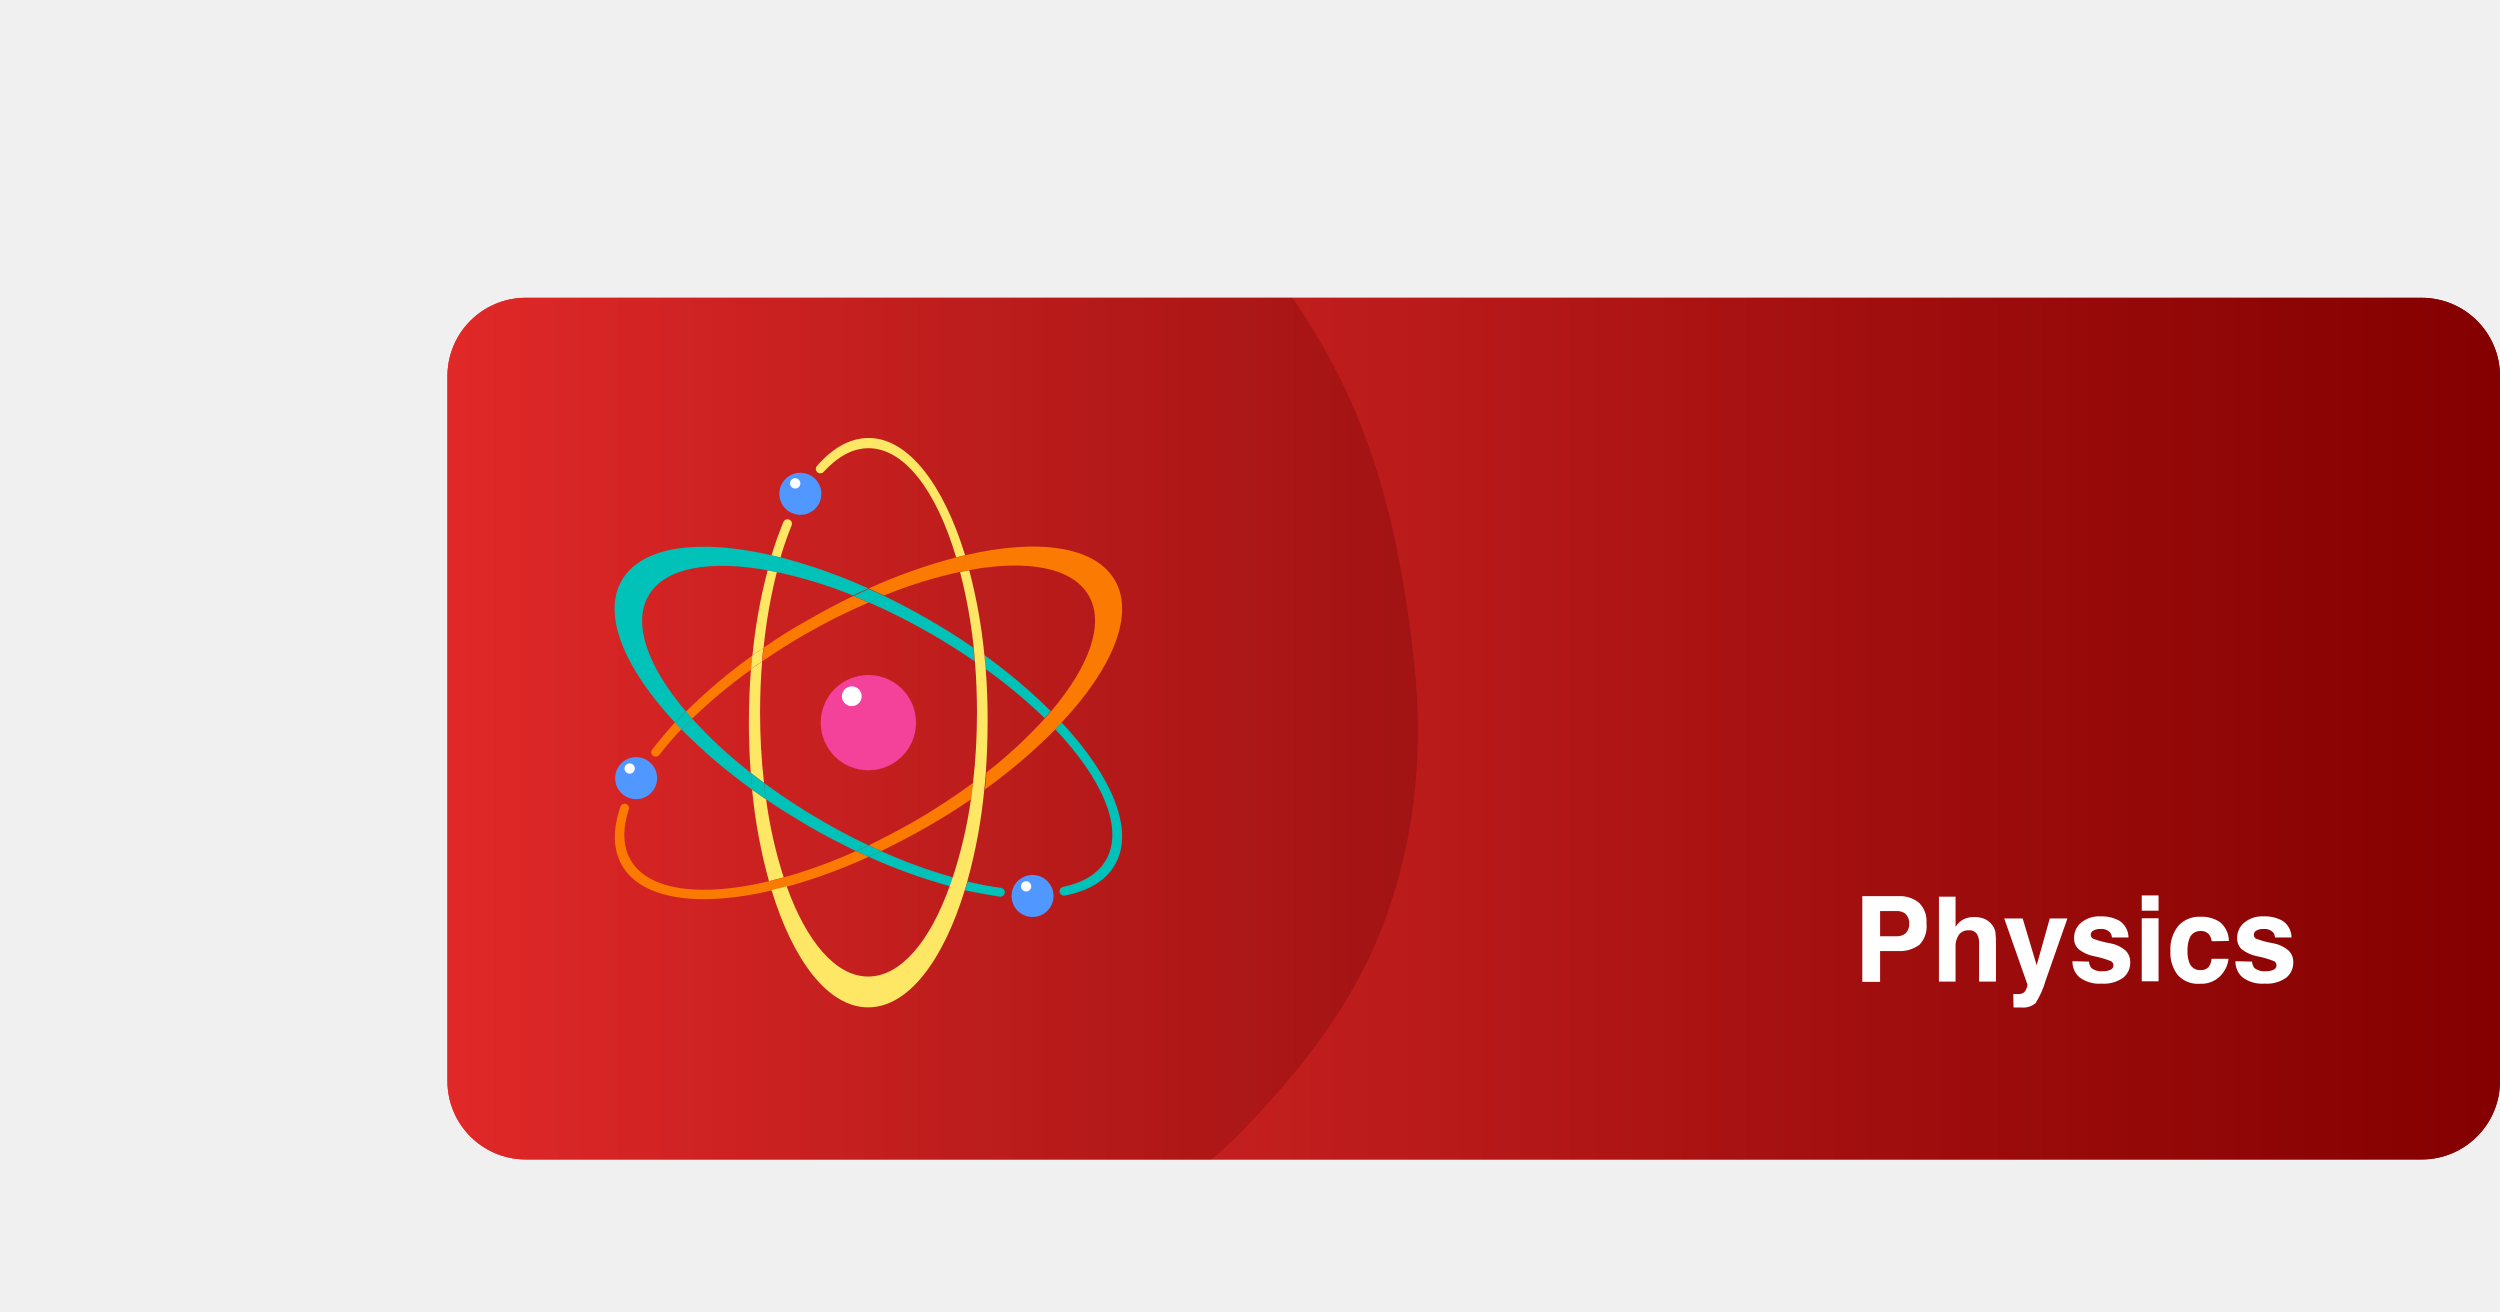
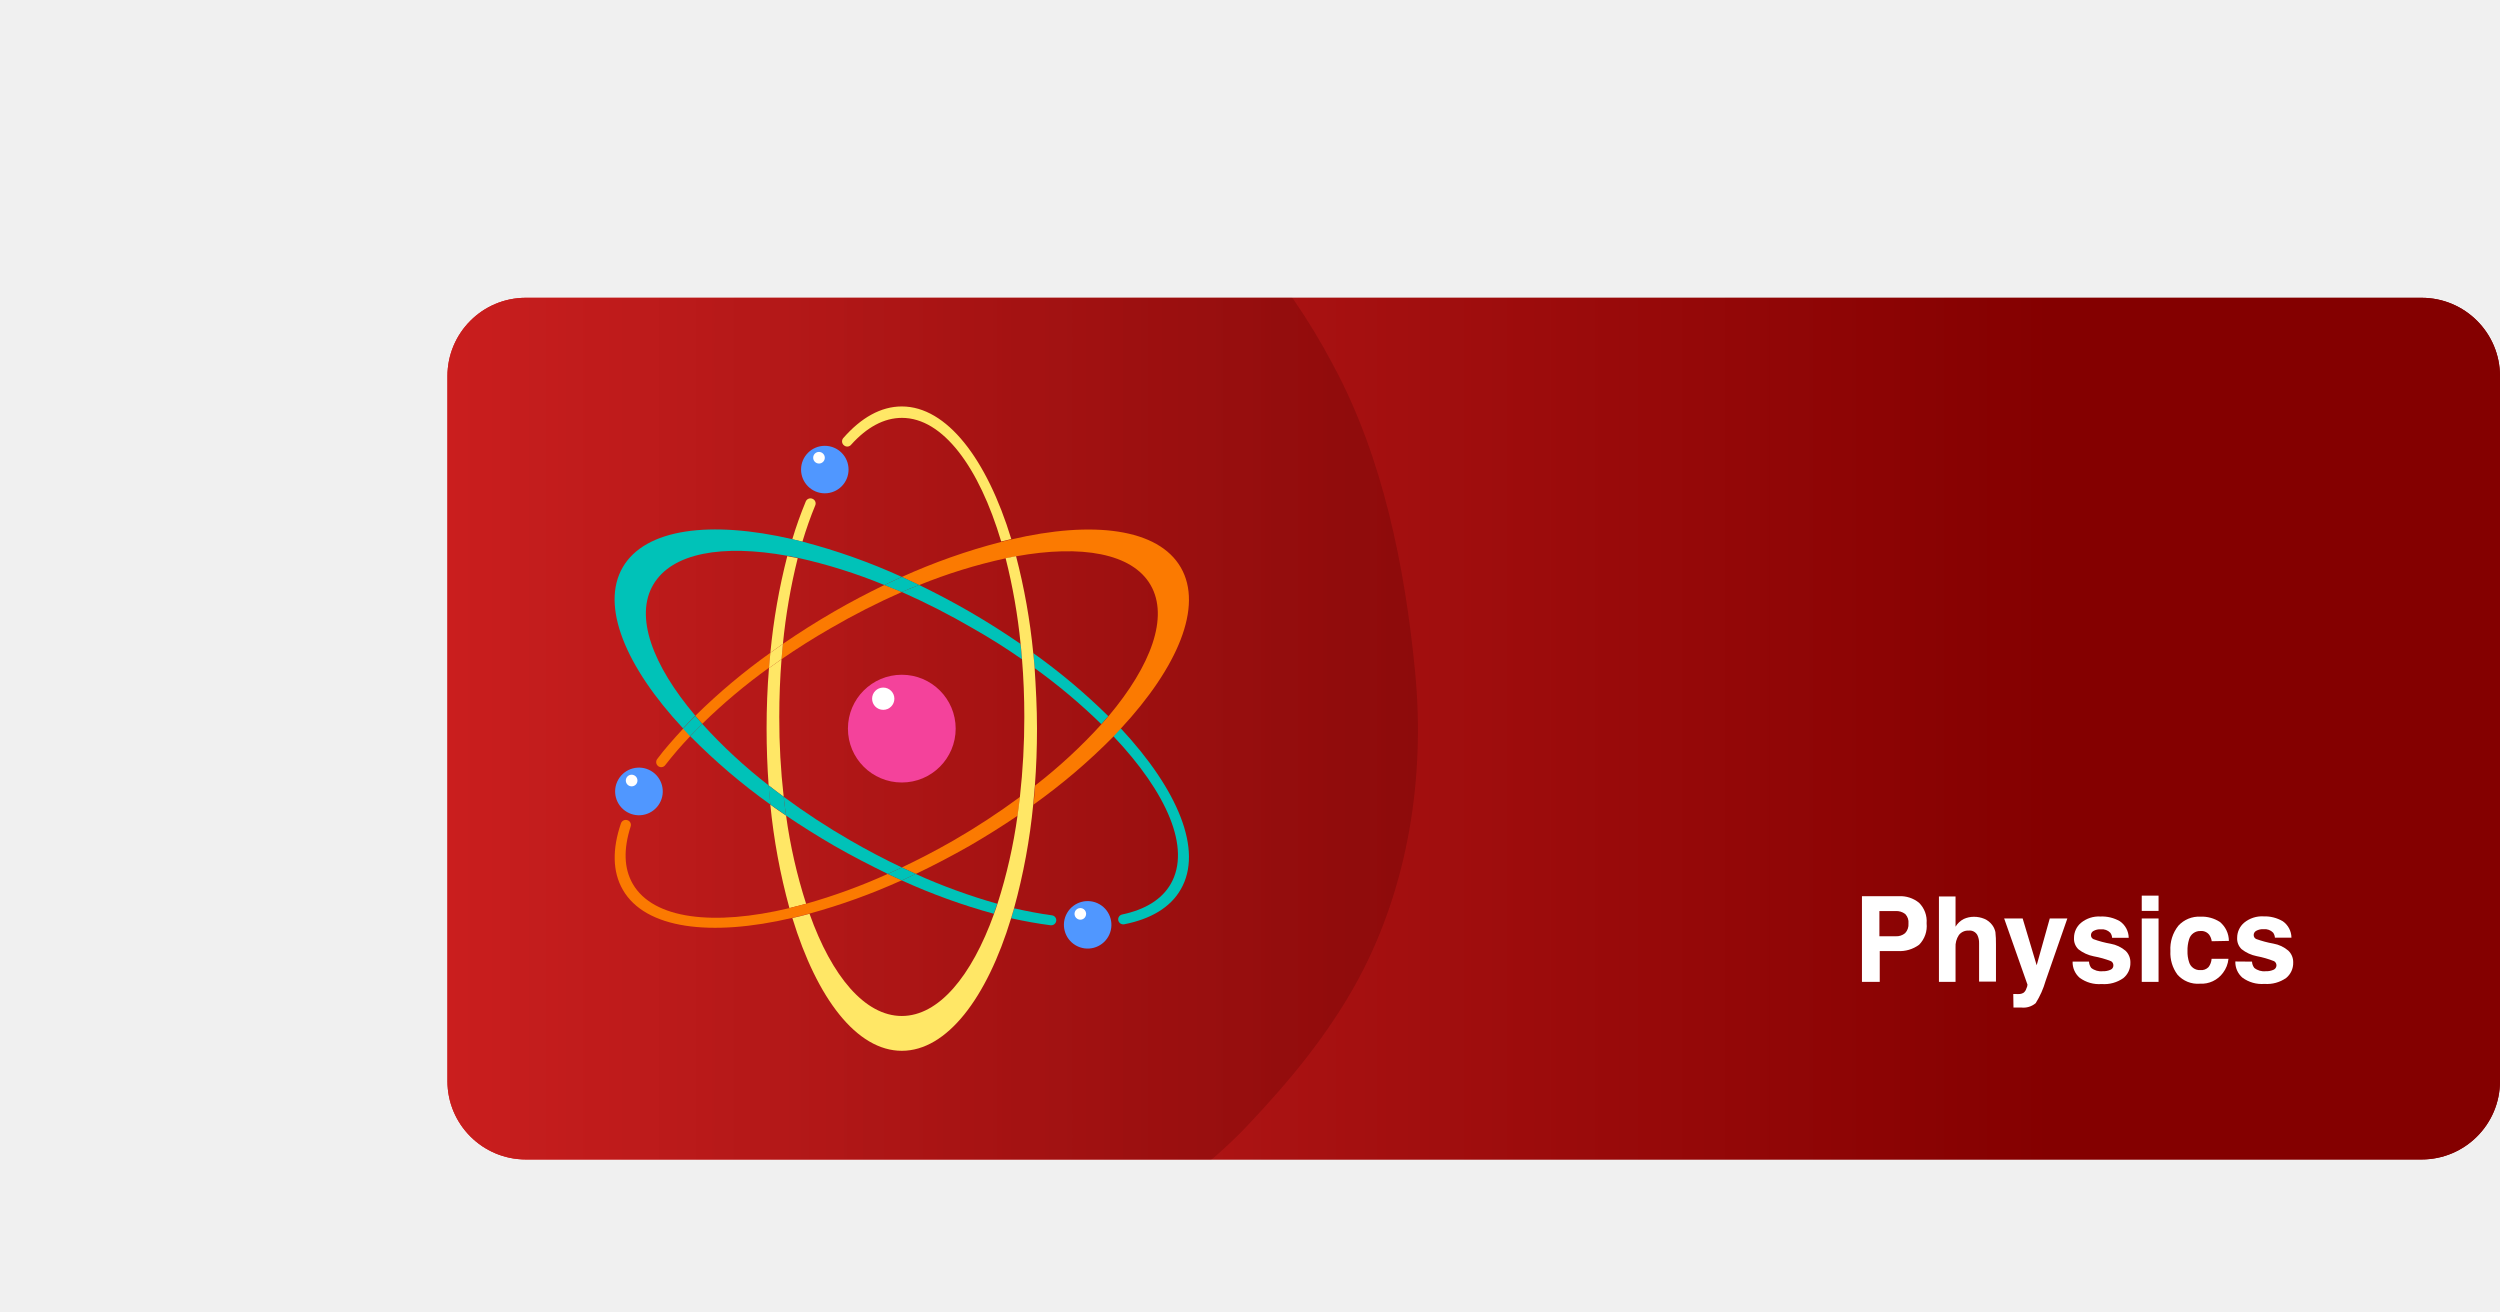
<svg xmlns="http://www.w3.org/2000/svg" xmlns:xlink="http://www.w3.org/1999/xlink" viewBox="0 0 356.87 187.26">
  <defs>
    <style>.cls-1{fill:url(#linear-gradient);}.cls-2{isolation:isolate;}.cls-3{clip-path:url(#clip-path);}.cls-4{opacity:0.27;mix-blend-mode:multiply;}.cls-5{fill:url(#linear-gradient-4);}.cls-6{fill:#fff;}.cls-7{fill:#f4429b;}.cls-8{fill:#5097ff;}.cls-9{fill:none;}.cls-10{fill:#fb7a01;}.cls-11{fill:#ffe766;}.cls-12{fill:#00c2b8;}</style>
-     <linearGradient id="linear-gradient" x1="63.87" y1="104.01" x2="356.87" y2="104.01" gradientUnits="userSpaceOnUse">
+     <linearGradient id="linear-gradient" y1="61.5" x2="293" y2="61.5" gradientUnits="userSpaceOnUse">
      <stop offset="0" stop-color="#ee3434" />
      <stop offset="0.66" stop-color="#a51010" />
      <stop offset="1" stop-color="#840000" />
    </linearGradient>
-     <clipPath id="clip-path">
-       <rect class="cls-1" x="63.87" y="42.51" width="293" height="123" rx="11.19" />
+     <clipPath id="clip-path" transform="translate(63.87 42.51)">
+       <rect class="cls-1" width="293" height="123" rx="11.19" />
    </clipPath>
-     <linearGradient id="linear-gradient-4" x1="0" y1="93.63" x2="202.41" y2="93.63" xlink:href="#linear-gradient" />
+     <linearGradient id="linear-gradient-4" x1="-63.87" y1="51.12" x2="138.54" y2="51.12" xlink:href="#linear-gradient" />
  </defs>
  <g class="cls-2">
-     <g id="Layer_2" data-name="Layer 2">
-       <g id="Layer_1-2" data-name="Layer 1">
+     <g id="Layer_1" data-name="Layer 1">
+       <rect class="cls-1" x="63.87" y="42.51" width="293" height="123" rx="11.19" />
+       <g class="cls-3">
        <rect class="cls-1" x="63.87" y="42.51" width="293" height="123" rx="11.19" />
-         <g class="cls-3">
-           <rect class="cls-1" x="63.87" y="42.51" width="293" height="123" rx="11.19" />
-           <g class="cls-4">
-             <path class="cls-5" d="M68.53,2.8C50.1,7,28.18,20.26,17.1,35.57,7.37,49,1.13,63.44.28,80c-1.37,26.56,1.82,55.58,20.06,74.93a103.78,103.78,0,0,0,47.45,28.36c13.12,3.44,53.24,6.87,72.13,0,14.06-5.11,27.76-11.67,38.06-22.52,6.06-6.38,11.74-13.23,15.92-21C201,126.53,203.45,111,202,96S197.42,65.29,190.26,52a93.43,93.43,0,0,0-28-32.14C149.26,10.51,110.93-6.77,68.53,2.8Z" />
-           </g>
+         <g class="cls-4">
+           <path class="cls-5" d="M4.66-39.71C-13.77-35.55-35.69-22.25-46.78-6.94c-9.72,13.43-16,27.87-16.81,44.43C-65,64.05-61.77,93.07-43.54,112.42A103.87,103.87,0,0,0,3.92,140.78c13.12,3.44,53.24,6.87,72.13,0,14.06-5.11,27.76-11.67,38.06-22.52,6.06-6.38,11.74-13.23,15.92-21,7.13-13.26,9.55-28.8,8.11-43.8s-4.59-30.7-11.75-43.95a93.35,93.35,0,0,0-28-32.14C85.39-32,47.06-49.28,4.66-39.71Z" transform="translate(63.87 42.51)" />
        </g>
-         <path class="cls-6" d="M274,134.86a4.66,4.66,0,0,1-3.07.9h-2.55v4.4h-2.54V127.92h5.26a4.23,4.23,0,0,1,2.89,1A3.7,3.7,0,0,1,275,131.8,3.76,3.76,0,0,1,274,134.86Zm-1.95-4.4a2.08,2.08,0,0,0-1.36-.41h-2.31v3.6h2.31a1.94,1.94,0,0,0,1.36-.44,1.8,1.8,0,0,0,.48-1.39A1.69,1.69,0,0,0,272,130.46Z" />
-         <path class="cls-6" d="M283.27,131.16a2.78,2.78,0,0,1,1.12.89,2.43,2.43,0,0,1,.45,1,12.26,12.26,0,0,1,.08,1.75v5.32h-2.41v-5.51a2.38,2.38,0,0,0-.25-1.18,1.24,1.24,0,0,0-1.22-.63,1.66,1.66,0,0,0-1.41.63,2.87,2.87,0,0,0-.48,1.79v4.9h-2.37V128h2.37v4.31a2.92,2.92,0,0,1,1.18-1.1,3.46,3.46,0,0,1,1.42-.31A3.92,3.92,0,0,1,283.27,131.16Z" />
-         <path class="cls-6" d="M287.39,141.89l.3,0a4.75,4.75,0,0,0,.66,0,1.33,1.33,0,0,0,.53-.19,1.3,1.3,0,0,0,.39-.59,1.34,1.34,0,0,0,.15-.55l-3.32-9.45h2.63l2,6.68,1.87-6.68h2.52L292,140a12.38,12.38,0,0,1-1.42,3.19,2.71,2.71,0,0,1-2.09.62H288l-.57,0Z" />
-         <path class="cls-6" d="M298.2,137.27a1.57,1.57,0,0,0,.33.9,2.2,2.2,0,0,0,1.63.47,2.44,2.44,0,0,0,1.11-.21.68.68,0,0,0,.08-1.22,13.19,13.19,0,0,0-2.47-.72,5.08,5.08,0,0,1-2.17-1,2.09,2.09,0,0,1-.64-1.63,2.8,2.8,0,0,1,1-2.15,4,4,0,0,1,2.77-.9,5.1,5.1,0,0,1,2.77.67,2.92,2.92,0,0,1,1.23,2.34h-2.37a1.31,1.31,0,0,0-.26-.72,1.62,1.62,0,0,0-1.33-.49,1.92,1.92,0,0,0-1.1.25.68.68,0,0,0-.33.56.62.62,0,0,0,.35.59,14.1,14.1,0,0,0,2.47.65,4.61,4.61,0,0,1,2.12,1,2.29,2.29,0,0,1,.7,1.7,2.76,2.76,0,0,1-1,2.2,4.73,4.73,0,0,1-3.09.85,4.68,4.68,0,0,1-3.16-.9,2.93,2.93,0,0,1-1-2.3Z" />
-         <path class="cls-6" d="M308.13,130h-2.4v-2.18h2.4Zm-2.4,1.08h2.4v9h-2.4Z" />
-         <path class="cls-6" d="M315.72,134.36a2.18,2.18,0,0,0-.34-.91,1.43,1.43,0,0,0-1.24-.55,1.62,1.62,0,0,0-1.64,1.18,4.83,4.83,0,0,0-.24,1.68,4.36,4.36,0,0,0,.24,1.59,1.57,1.57,0,0,0,1.59,1.13,1.46,1.46,0,0,0,1.19-.44,2.27,2.27,0,0,0,.42-1.17h2.42a4,4,0,0,1-.79,2,3.78,3.78,0,0,1-3.29,1.56,3.85,3.85,0,0,1-3.22-1.3,5.2,5.2,0,0,1-1-3.36,5.29,5.29,0,0,1,1.14-3.62,4,4,0,0,1,3.14-1.29,4.76,4.76,0,0,1,2.79.76,3.55,3.55,0,0,1,1.28,2.7Z" />
-         <path class="cls-6" d="M321.48,137.27a1.58,1.58,0,0,0,.32.9,2.25,2.25,0,0,0,1.64.47,2.5,2.5,0,0,0,1.11-.21.67.67,0,0,0,.41-.62.65.65,0,0,0-.33-.6,13.42,13.42,0,0,0-2.48-.72,5.14,5.14,0,0,1-2.17-1,2.08,2.08,0,0,1-.63-1.63,2.8,2.8,0,0,1,1-2.15,4,4,0,0,1,2.77-.9,5.14,5.14,0,0,1,2.77.67,2.88,2.88,0,0,1,1.22,2.34h-2.36a1.39,1.39,0,0,0-.26-.72,1.64,1.64,0,0,0-1.33-.49,1.93,1.93,0,0,0-1.11.25.67.67,0,0,0-.32.56.61.61,0,0,0,.35.59,13.81,13.81,0,0,0,2.47.65,4.57,4.57,0,0,1,2.11,1,2.26,2.26,0,0,1,.7,1.7,2.75,2.75,0,0,1-1,2.2,4.76,4.76,0,0,1-3.1.85,4.65,4.65,0,0,1-3.15-.9,2.93,2.93,0,0,1-1-2.3Z" />
-         <circle class="cls-7" cx="123.96" cy="103.16" r="6.8" />
-         <path class="cls-8" d="M89.31,113.68a3,3,0,1,1,4.09-1.09A3,3,0,0,1,89.31,113.68Z" />
-         <path class="cls-6" d="M89.52,110.34a.73.73,0,0,0,1-.27.73.73,0,1,0-1.27-.73A.72.72,0,0,0,89.52,110.34Z" />
-         <circle class="cls-8" cx="114.25" cy="70.49" r="3" />
-         <path class="cls-6" d="M114.25,69a.74.74,0,1,1-.74-.74A.74.74,0,0,1,114.25,69Z" />
-         <path class="cls-6" d="M123,99.39a1.41,1.41,0,1,1-1.4-1.41A1.4,1.4,0,0,1,123,99.39Z" />
-         <path class="cls-8" d="M145.9,130.5a3,3,0,1,1,4.09-1.1A3,3,0,0,1,145.9,130.5Z" />
-         <path class="cls-9" d="M112.32,126.51c2.83,7.9,7,12.89,11.64,12.89s8.8-5,11.63-12.89A77,77,0,0,1,124,122.3,77.14,77.14,0,0,1,112.32,126.51Z" />
-         <path class="cls-9" d="M125.72,121.49A74,74,0,0,0,136,125.25a66,66,0,0,0,2.52-11.13c-1.92,1.31-4,2.59-6.07,3.81S128,120.42,125.72,121.49Z" />
-         <path class="cls-9" d="M107.2,95.52a74.47,74.47,0,0,0-8.41,7,65.67,65.67,0,0,0,8.38,7.75q-.27-3.5-.27-7.16C106.9,100.55,107,98,107.2,95.52Z" />
-         <path class="cls-9" d="M115.43,117.93c-2.12-1.22-4.14-2.5-6.07-3.81a65,65,0,0,0,2.53,11.13,73.86,73.86,0,0,0,10.3-3.76C120,120.42,117.69,119.23,115.43,117.93Z" />
-         <path class="cls-9" d="M139.12,94.4c-2-1.34-4-2.65-6.17-3.89A87.31,87.31,0,0,0,124,86a86.44,86.44,0,0,0-9,4.55c-2.16,1.24-4.22,2.55-6.17,3.89-.19,2.36-.29,4.8-.29,7.29a88,88,0,0,0,.56,10.07,89.81,89.81,0,0,0,8.44,5.52c2.16,1.24,4.32,2.38,6.46,3.39,2.13-1,4.29-2.15,6.45-3.39a89.81,89.81,0,0,0,8.44-5.52,88,88,0,0,0,.56-10.07C139.41,99.2,139.31,96.76,139.12,94.4Z" />
-         <path class="cls-9" d="M155.34,85c-2.32-4-8.72-5.13-17-3.63a77,77,0,0,1,2.17,12.18,77.44,77.44,0,0,1,9.47,8C155.42,95.16,157.66,89.06,155.34,85Z" />
-         <path class="cls-9" d="M141,103.16q0,3.66-.26,7.16a66.23,66.23,0,0,0,8.37-7.75,73.59,73.59,0,0,0-8.41-7Q141,99.24,141,103.16Z" />
-         <path class="cls-9" d="M115.43,88.39c2.11-1.22,4.23-2.34,6.33-3.35a65.9,65.9,0,0,0-10.9-3.38A73.92,73.92,0,0,0,109,92.47C111,91.06,113.17,89.69,115.43,88.39Z" />
-         <path class="cls-9" d="M109.55,81.41c-8.26-1.5-14.66-.39-17,3.63s-.08,10.12,5.34,16.52a78.21,78.21,0,0,1,9.47-8A77,77,0,0,1,109.55,81.41Z" />
-         <path class="cls-9" d="M139,92.47a73.89,73.89,0,0,0-1.9-10.81A65.9,65.9,0,0,0,126.15,85c2.1,1,4.22,2.13,6.33,3.35C134.74,89.69,136.9,91.06,139,92.47Z" />
-         <path class="cls-10" d="M107.38,93.59a78.21,78.21,0,0,0-9.47,8l.88,1a74.47,74.47,0,0,1,8.41-7C107.26,94.87,107.31,94.23,107.38,93.59Z" />
-         <path class="cls-10" d="M124,120.67l1.76.82c2.24-1.07,4.5-2.26,6.76-3.56s4.15-2.5,6.07-3.81c.11-.78.21-1.56.3-2.36a89.81,89.81,0,0,1-8.44,5.52C128.25,118.52,126.09,119.66,124,120.67Z" />
-         <path class="cls-10" d="M109,92.47c-.07.64-.13,1.28-.18,1.93,1.95-1.34,4-2.65,6.17-3.89A86.44,86.44,0,0,1,124,86c-.74-.32-1.47-.63-2.2-.92-2.1,1-4.22,2.13-6.33,3.35C113.17,89.69,111,91.06,109,92.47Z" />
-         <path class="cls-10" d="M93.09,107a.64.64,0,0,0,.15.91h0a.63.63,0,0,0,.86-.14,48.24,48.24,0,0,1,3.16-3.68c-.31-.32-.61-.63-.9-1C95.16,104.45,94.07,105.74,93.09,107Z" />
-         <path class="cls-11" d="M109,92.47a73.92,73.92,0,0,1,1.89-10.81c-.44-.09-.88-.18-1.31-.25a77,77,0,0,0-2.17,12.18C107.9,93.21,108.43,92.84,109,92.47Z" />
-         <path class="cls-11" d="M108.79,94.4c-.54.37-1.07.75-1.59,1.12-.19,2.48-.3,5-.3,7.64q0,3.66.27,7.16.92.72,1.89,1.44a88,88,0,0,1-.56-10.07C108.5,99.2,108.6,96.76,108.79,94.4Z" />
-         <path class="cls-11" d="M109.36,114.12c-.67-.46-1.33-.92-2-1.39a76.73,76.73,0,0,0,2.41,13.06q1-.24,2.1-.54A65,65,0,0,1,109.36,114.12Z" />
-         <path class="cls-11" d="M124,62.52c-2.65,0-5.15,1.43-7.38,4a.62.62,0,0,0,.11.93l0,0a.62.62,0,0,0,.84-.09c2-2.17,4.12-3.38,6.41-3.38,5.14,0,9.71,6.14,12.51,15.58l1.28-.3C134.65,69.12,129.63,62.52,124,62.52Z" />
-         <path class="cls-11" d="M113,75a.63.63,0,0,0-.31-.81h0a.64.64,0,0,0-.86.32c-.61,1.48-1.18,3.08-1.7,4.77l1.28.3A47.94,47.94,0,0,1,113,75Z" />
-         <path class="cls-10" d="M122.19,121.49a73.86,73.86,0,0,1-10.3,3.76q-1.06.3-2.1.54c-9.58,2.29-17.18,1.41-19.76-3-1.14-2-1.18-4.47-.27-7.24a.62.62,0,0,0-.34-.77l0,0a.63.63,0,0,0-.86.38c-1.1,3.21-1.09,6.09.23,8.38,2.84,4.91,11.06,6,21.4,3.57q1.07-.24,2.16-.54A77.14,77.14,0,0,0,124,122.3Q123.08,121.91,122.19,121.49Z" />
-         <path class="cls-11" d="M107.38,93.59c-.07.64-.12,1.28-.18,1.93.52-.37,1-.75,1.59-1.12,0-.65.11-1.29.18-1.93C108.43,92.84,107.9,93.21,107.38,93.59Z" />
-         <path class="cls-12" d="M139.12,94.4c-.05-.65-.11-1.29-.17-1.93-2-1.41-4.21-2.78-6.47-4.08-2.11-1.22-4.23-2.34-6.33-3.35-.73.29-1.46.6-2.19.92a87.31,87.31,0,0,1,9,4.55C135.11,91.75,137.17,93.06,139.12,94.4Z" />
-         <path class="cls-12" d="M142.73,128a.64.64,0,0,0,.71-.58h0a.64.64,0,0,0-.55-.68,46,46,0,0,1-4.77-.9c-.12.43-.24.85-.37,1.26C139.47,127.45,141.14,127.75,142.73,128Z" />
-         <path class="cls-12" d="M150.64,104.11c6.77,7.16,9.81,14.18,7.24,18.64-1.14,2-3.27,3.25-6.13,3.85a.63.63,0,0,0-.5.68v0a.64.64,0,0,0,.76.56c3.33-.65,5.82-2.1,7.14-4.39,2.84-4.91-.36-12.56-7.6-20.32Z" />
-         <path class="cls-12" d="M98.79,102.57c-.52.51-1,1-1.52,1.54a77.26,77.26,0,0,0,10.11,8.62c-.08-.79-.15-1.6-.21-2.41A65.67,65.67,0,0,1,98.79,102.57Z" />
-         <path class="cls-12" d="M124,122.3a77,77,0,0,0,11.63,4.21c.15-.41.29-.83.44-1.26a74,74,0,0,1-10.31-3.76Z" />
-         <path class="cls-12" d="M122.19,121.49l1.77-.82c-2.14-1-4.3-2.15-6.46-3.39a89.81,89.81,0,0,1-8.44-5.52c.09.8.19,1.58.3,2.36,1.93,1.31,4,2.59,6.07,3.81S120,120.42,122.19,121.49Z" />
-         <path class="cls-12" d="M140.71,95.52a73.59,73.59,0,0,1,8.41,7l.88-1a77.44,77.44,0,0,0-9.47-8C140.6,94.23,140.66,94.87,140.71,95.52Z" />
-         <path class="cls-10" d="M159.15,82.84c-2.84-4.91-11.06-6-21.4-3.57l-1.28.3A77.53,77.53,0,0,0,124,84c.73.33,1.46.66,2.19,1a65.9,65.9,0,0,1,10.9-3.38c.44-.09.88-.18,1.31-.25,8.26-1.5,14.66-.39,17,3.63s.08,10.12-5.34,16.52l-.88,1a66.23,66.23,0,0,1-8.37,7.75c-.06.81-.13,1.62-.22,2.41a76.61,76.61,0,0,0,10.11-8.62l.91-1C158.79,95.4,162,87.75,159.15,82.84Z" />
-         <path class="cls-12" d="M124,86c.73-.32,1.46-.63,2.19-.92-.73-.36-1.46-.69-2.19-1-.73.33-1.46.66-2.2,1C122.49,85.33,123.22,85.64,124,86Z" />
-         <path class="cls-12" d="M124,122.3l1.76-.81-1.76-.82-1.77.82Q123.08,121.91,124,122.3Z" />
-         <path class="cls-12" d="M98.79,102.57l-.88-1c-.53.53-1,1.07-1.54,1.6.29.32.59.63.9,1C97.76,103.6,98.27,103.08,98.79,102.57Z" />
-         <path class="cls-12" d="M111.44,79.57l-1.28-.3c-10.34-2.39-18.56-1.34-21.4,3.57s.37,12.56,7.61,20.32c.49-.53,1-1.07,1.54-1.6-5.42-6.4-7.66-12.5-5.34-16.52s8.72-5.13,17-3.63c.43.07.87.16,1.31.25A65.9,65.9,0,0,1,121.76,85c.74-.36,1.47-.69,2.2-1A78,78,0,0,0,111.44,79.57Z" />
-         <path class="cls-11" d="M140.71,95.52c-.05-.65-.11-1.29-.18-1.93a77,77,0,0,0-2.17-12.18c-.43.07-.87.16-1.31.25A73.89,73.89,0,0,1,139,92.47c.06.64.12,1.28.17,1.93.19,2.36.29,4.8.29,7.29a88,88,0,0,1-.56,10.07c-.09.8-.19,1.58-.3,2.36A66,66,0,0,1,136,125.25c-.15.43-.29.85-.44,1.26-2.83,7.9-7,12.89-11.63,12.89s-8.81-5-11.64-12.89q-1.09.3-2.16.54c3.1,10.15,8.12,16.75,13.8,16.75s10.69-6.6,13.79-16.75c.13-.41.25-.83.37-1.26a75.76,75.76,0,0,0,2.41-13.06c.09-.79.16-1.6.22-2.41q.25-3.5.26-7.16Q141,99.25,140.71,95.52Z" />
-         <path class="cls-12" d="M109.06,111.76q-1-.72-1.89-1.44c.06.81.13,1.62.21,2.41.65.47,1.31.93,2,1.39C109.25,113.34,109.15,112.56,109.06,111.76Z" />
-         <path class="cls-6" d="M146.11,127.16a.73.73,0,1,0,.73-1.27.73.73,0,0,0-.73,1.27Z" />
      </g>
+       <path class="cls-6" d="M210.08,92.35a4.66,4.66,0,0,1-3.07.9h-2.55v4.4h-2.54V85.42h5.26a4.22,4.22,0,0,1,2.89.94,3.7,3.7,0,0,1,1.08,2.93A3.79,3.79,0,0,1,210.08,92.35Zm-2-4.4a2.08,2.08,0,0,0-1.36-.41h-2.31v3.6h2.31a1.94,1.94,0,0,0,1.36-.44,1.8,1.8,0,0,0,.48-1.39A1.69,1.69,0,0,0,208.13,88Z" transform="translate(63.87 42.51)" />
+       <path class="cls-6" d="M219.39,88.65a2.74,2.74,0,0,1,1.13.89,2.56,2.56,0,0,1,.45,1,14,14,0,0,1,.08,1.75v5.32h-2.41V92.14a2.49,2.49,0,0,0-.25-1.18,1.24,1.24,0,0,0-1.22-.63,1.66,1.66,0,0,0-1.41.63,2.89,2.89,0,0,0-.48,1.79v4.9h-2.37V85.46h2.37v4.31a2.92,2.92,0,0,1,1.18-1.1,3.46,3.46,0,0,1,1.42-.31A3.84,3.84,0,0,1,219.39,88.65Z" transform="translate(63.87 42.51)" />
+       <path class="cls-6" d="M223.52,99.38l.29,0a4.85,4.85,0,0,0,.67,0,1.19,1.19,0,0,0,.53-.19,1.22,1.22,0,0,0,.38-.59,1.39,1.39,0,0,0,.16-.55l-3.33-9.45h2.64l2,6.68,1.87-6.68h2.51l-3.1,8.9a12.38,12.38,0,0,1-1.42,3.19,2.71,2.71,0,0,1-2.09.62h-.51l-.57,0Z" transform="translate(63.87 42.51)" />
+       <path class="cls-6" d="M234.33,94.76a1.65,1.65,0,0,0,.32.9,2.25,2.25,0,0,0,1.64.47,2.44,2.44,0,0,0,1.11-.21.64.64,0,0,0,.41-.62.66.66,0,0,0-.33-.6A13.19,13.19,0,0,0,235,94a5.13,5.13,0,0,1-2.18-1,2.08,2.08,0,0,1-.63-1.63,2.8,2.8,0,0,1,1-2.15,4,4,0,0,1,2.77-.9,5.12,5.12,0,0,1,2.77.67A2.92,2.92,0,0,1,240,91.36h-2.37a1.31,1.31,0,0,0-.26-.72,1.62,1.62,0,0,0-1.33-.49,1.89,1.89,0,0,0-1.1.25.68.68,0,0,0-.33.56.62.62,0,0,0,.35.59,14.36,14.36,0,0,0,2.47.66,4.51,4.51,0,0,1,2.12,1,2.28,2.28,0,0,1,.69,1.7,2.75,2.75,0,0,1-1,2.2,4.74,4.74,0,0,1-3.1.85,4.66,4.66,0,0,1-3.15-.9,2.93,2.93,0,0,1-1-2.3Z" transform="translate(63.87 42.51)" />
+       <path class="cls-6" d="M244.26,87.52h-2.4V85.34h2.4Zm-2.4,1.08h2.4v9.05h-2.4Z" transform="translate(63.87 42.51)" />
+       <path class="cls-6" d="M251.85,91.85a2.06,2.06,0,0,0-.35-.91,1.41,1.41,0,0,0-1.24-.55,1.63,1.63,0,0,0-1.64,1.18,5.11,5.11,0,0,0-.23,1.68,4.61,4.61,0,0,0,.23,1.59,1.58,1.58,0,0,0,1.6,1.13,1.42,1.42,0,0,0,1.18-.44,2.19,2.19,0,0,0,.43-1.17h2.41a3.92,3.92,0,0,1-.78,2,3.8,3.8,0,0,1-3.3,1.55,3.85,3.85,0,0,1-3.21-1.3,5.2,5.2,0,0,1-1-3.36,5.29,5.29,0,0,1,1.14-3.62,4,4,0,0,1,3.14-1.29,4.76,4.76,0,0,1,2.79.76,3.55,3.55,0,0,1,1.28,2.7Z" transform="translate(63.87 42.51)" />
+       <path class="cls-6" d="M257.6,94.76a1.57,1.57,0,0,0,.33.9,2.22,2.22,0,0,0,1.63.47,2.51,2.51,0,0,0,1.12-.21.69.69,0,0,0,.08-1.22,13.42,13.42,0,0,0-2.48-.72,5.08,5.08,0,0,1-2.17-1,2.08,2.08,0,0,1-.63-1.63,2.82,2.82,0,0,1,1-2.15,4,4,0,0,1,2.78-.9A5.08,5.08,0,0,1,262,89a2.89,2.89,0,0,1,1.23,2.34h-2.36a1.39,1.39,0,0,0-.26-.72,1.64,1.64,0,0,0-1.33-.49,1.93,1.93,0,0,0-1.11.25.68.68,0,0,0-.33.56.62.62,0,0,0,.35.59,15,15,0,0,0,2.47.66,4.46,4.46,0,0,1,2.12,1,2.26,2.26,0,0,1,.7,1.7,2.75,2.75,0,0,1-1,2.2,4.76,4.76,0,0,1-3.1.85,4.68,4.68,0,0,1-3.16-.9,2.93,2.93,0,0,1-1-2.3Z" transform="translate(63.87 42.51)" />
+       <circle class="cls-7" cx="128.73" cy="104.01" r="7.69" />
+       <path class="cls-8" d="M25.64,73.41a3.4,3.4,0,1,1,4.64-1.24A3.39,3.39,0,0,1,25.64,73.41Z" transform="translate(63.87 42.51)" />
+       <path class="cls-6" d="M25.88,69.63a.83.83,0,0,0,.83-1.44.83.83,0,1,0-.83,1.44Z" transform="translate(63.87 42.51)" />
+       <circle class="cls-8" cx="117.74" cy="67.03" r="3.39" />
+       <path class="cls-6" d="M53.87,22.83A.83.83,0,1,1,53,22,.84.84,0,0,1,53.87,22.83Z" transform="translate(63.87 42.51)" />
+       <path class="cls-6" d="M63.8,57.23a1.59,1.59,0,1,1-1.59-1.59A1.59,1.59,0,0,1,63.8,57.23Z" transform="translate(63.87 42.51)" />
+       <path class="cls-8" d="M89.69,92.44a3.39,3.39,0,1,1,4.64-1.24A3.39,3.39,0,0,1,89.69,92.44Z" transform="translate(63.87 42.51)" />
+       <path class="cls-9" d="M51.69,87.93c3.21,8.94,7.92,14.59,13.17,14.59s10-5.65,13.17-14.59a87.63,87.63,0,0,1-13.17-4.76A88.43,88.43,0,0,1,51.69,87.93Z" transform="translate(63.87 42.51)" />
+       <path class="cls-9" d="M66.85,82.24A83.86,83.86,0,0,0,78.52,86.5a74,74,0,0,0,2.86-12.59c-2.18,1.48-4.48,2.92-6.87,4.31C72,79.69,69.39,81,66.85,82.24Z" transform="translate(63.87 42.51)" />
+       <path class="cls-9" d="M45.9,52.86a82.26,82.26,0,0,0-9.52,8,74,74,0,0,0,9.47,8.77c-.19-2.63-.29-5.34-.29-8.1C45.56,58.55,45.67,55.66,45.9,52.86Z" transform="translate(63.87 42.51)" />
+       <path class="cls-9" d="M55.21,78.22q-3.6-2.09-6.87-4.31A74,74,0,0,0,51.2,86.5a83.3,83.3,0,0,0,11.66-4.26C60.33,81,57.77,79.69,55.21,78.22Z" transform="translate(63.87 42.51)" />
+       <path class="cls-9" d="M82,51.59c-2.2-1.52-4.53-3-7-4.41A102.49,102.49,0,0,0,64.86,42a101.41,101.41,0,0,0-10.18,5.15c-2.45,1.41-4.78,2.89-7,4.41-.21,2.67-.32,5.43-.32,8.25A99.17,99.17,0,0,0,48,71.23a99.71,99.71,0,0,0,9.55,6.25c2.44,1.41,4.89,2.69,7.31,3.84q3.63-1.72,7.31-3.84a101,101,0,0,0,9.55-6.25,101.48,101.48,0,0,0,.63-11.39C82.35,57,82.24,54.26,82,51.59Z" transform="translate(63.87 42.51)" />
+       <path class="cls-9" d="M100.38,41c-2.62-4.55-9.87-5.8-19.21-4.11a89,89,0,0,1,2.45,13.79,87.64,87.64,0,0,1,10.71,9C100.47,52.44,103,45.54,100.38,41Z" transform="translate(63.87 42.51)" />
+       <path class="cls-9" d="M84.16,61.5c0,2.76-.1,5.47-.3,8.1a74.11,74.11,0,0,0,9.48-8.77,83.12,83.12,0,0,0-9.52-8C84,55.66,84.16,58.55,84.16,61.5Z" transform="translate(63.87 42.51)" />
+       <path class="cls-9" d="M55.21,44.78C57.6,43.4,60,42.14,62.37,41A75.39,75.39,0,0,0,50,37.17,84.73,84.73,0,0,0,47.89,49.4C50.21,47.81,52.65,46.26,55.21,44.78Z" transform="translate(63.87 42.51)" />
+       <path class="cls-9" d="M48.55,36.88C39.21,35.19,32,36.44,29.34,41s-.09,11.45,6,18.7a87.77,87.77,0,0,1,10.72-9A89,89,0,0,1,48.55,36.88Z" transform="translate(63.87 42.51)" />
+       <path class="cls-9" d="M81.82,49.4a83.42,83.42,0,0,0-2.14-12.23A75.48,75.48,0,0,0,67.34,41c2.38,1.15,4.78,2.41,7.17,3.79C77.07,46.26,79.51,47.81,81.82,49.4Z" transform="translate(63.87 42.51)" />
+       <path class="cls-10" d="M46.1,50.67a87.77,87.77,0,0,0-10.72,9c.32.38.66.76,1,1.14a82.26,82.26,0,0,1,9.52-8C46,52.12,46,51.39,46.1,50.67Z" transform="translate(63.87 42.51)" />
+       <path class="cls-10" d="M64.86,81.32c.67.32,1.33.62,2,.92,2.54-1.2,5.1-2.55,7.66-4,2.39-1.39,4.69-2.83,6.87-4.31.12-.88.24-1.77.34-2.68a101,101,0,0,1-9.55,6.25Q68.5,79.6,64.86,81.32Z" transform="translate(63.87 42.51)" />
+       <path class="cls-10" d="M47.89,49.4c-.07.72-.14,1.45-.2,2.19,2.21-1.52,4.54-3,7-4.41A101.41,101.41,0,0,1,64.86,42c-.83-.36-1.66-.71-2.49-1C60,42.14,57.6,43.4,55.21,44.78,52.65,46.26,50.21,47.81,47.89,49.4Z" transform="translate(63.87 42.51)" />
+       <path class="cls-10" d="M29.93,65.86a.73.73,0,0,0,.16,1h0a.71.71,0,0,0,1-.15,54.45,54.45,0,0,1,3.59-4.16l-1-1.08C32.27,63,31,64.42,29.93,65.86Z" transform="translate(63.87 42.51)" />
+       <path class="cls-11" d="M47.89,49.4A84.73,84.73,0,0,1,50,37.17l-1.49-.29A89,89,0,0,0,46.1,50.67C46.69,50.24,47.28,49.82,47.89,49.4Z" transform="translate(63.87 42.51)" />
+       <path class="cls-11" d="M47.69,51.59c-.61.42-1.2.84-1.79,1.27-.23,2.8-.34,5.69-.34,8.64,0,2.76.1,5.47.29,8.1.7.55,1.42,1.09,2.15,1.63a99.17,99.17,0,0,1-.63-11.39C47.37,57,47.48,54.26,47.69,51.59Z" transform="translate(63.87 42.51)" />
+       <path class="cls-11" d="M48.34,73.91c-.76-.52-1.51-1-2.25-1.58a88.18,88.18,0,0,0,2.73,14.79c.78-.19,1.58-.4,2.38-.62A74,74,0,0,1,48.34,73.91Z" transform="translate(63.87 42.51)" />
+       <path class="cls-11" d="M64.86,15.51c-3,0-5.82,1.62-8.35,4.51a.72.72,0,0,0,.12,1.06l0,0a.71.71,0,0,0,1-.11c2.21-2.46,4.66-3.83,7.25-3.83,5.83,0,11,7,14.17,17.65.48-.13,1-.24,1.44-.35C77,23,71.28,15.51,64.86,15.51Z" transform="translate(63.87 42.51)" />
+       <path class="cls-11" d="M52.51,29.62a.71.71,0,0,0-.36-.91h0a.72.72,0,0,0-1,.37,55.41,55.41,0,0,0-1.92,5.39c.47.11,1,.22,1.44.35Q51.52,32,52.51,29.62Z" transform="translate(63.87 42.51)" />
+       <path class="cls-10" d="M62.86,82.24A83.3,83.3,0,0,1,51.2,86.5c-.8.22-1.6.43-2.38.62C38,89.71,29.38,88.71,26.46,83.67c-1.29-2.24-1.33-5-.31-8.19a.7.7,0,0,0-.38-.88h0a.73.73,0,0,0-1,.42c-1.24,3.63-1.23,6.9.27,9.49,3.2,5.56,12.51,6.75,24.21,4,.81-.18,1.62-.39,2.45-.61a88.43,88.43,0,0,0,13.17-4.76C64.19,82.87,63.53,82.56,62.86,82.24Z" transform="translate(63.87 42.51)" />
+       <path class="cls-11" d="M46.1,50.67c-.08.72-.14,1.45-.2,2.19.59-.43,1.18-.85,1.79-1.27.06-.74.13-1.47.2-2.19C47.28,49.82,46.69,50.24,46.1,50.67Z" transform="translate(63.87 42.51)" />
+       <path class="cls-12" d="M82,51.59c0-.74-.12-1.47-.2-2.19-2.31-1.59-4.75-3.14-7.31-4.62-2.39-1.38-4.79-2.64-7.17-3.79-.82.33-1.65.68-2.48,1A102.49,102.49,0,0,1,75,47.18C77.49,48.59,79.82,50.07,82,51.59Z" transform="translate(63.87 42.51)" />
+       <path class="cls-12" d="M86.1,89.57a.73.73,0,0,0,.81-.66h0a.71.71,0,0,0-.62-.76c-1.72-.23-3.53-.58-5.4-1-.13.48-.27.95-.42,1.42C82.42,89,84.3,89.34,86.1,89.57Z" transform="translate(63.87 42.51)" />
+       <path class="cls-12" d="M95.06,62.58c7.67,8.1,11.11,16,8.19,21.09-1.29,2.24-3.7,3.68-6.93,4.36a.72.72,0,0,0-.57.77v0a.73.73,0,0,0,.86.63c3.76-.74,6.59-2.38,8.08-5,3.21-5.56-.41-14.22-8.6-23Z" transform="translate(63.87 42.51)" />
+       <path class="cls-12" d="M36.38,60.83c-.6.58-1.17,1.17-1.72,1.75a87.36,87.36,0,0,0,11.43,9.75Q46,71,45.85,69.6A74,74,0,0,1,36.38,60.83Z" transform="translate(63.87 42.51)" />
+       <path class="cls-12" d="M64.86,83.17A87.63,87.63,0,0,0,78,87.93c.17-.47.33-.94.49-1.43a83.86,83.86,0,0,1-11.67-4.26C66.19,82.56,65.52,82.87,64.86,83.17Z" transform="translate(63.87 42.51)" />
+       <path class="cls-12" d="M62.86,82.24c.67-.3,1.33-.6,2-.92-2.42-1.15-4.87-2.43-7.31-3.84A99.71,99.71,0,0,1,48,71.23c.1.91.21,1.8.34,2.68q3.27,2.22,6.87,4.31C57.77,79.69,60.33,81,62.86,82.24Z" transform="translate(63.87 42.51)" />
+       <path class="cls-12" d="M83.82,52.86a83.12,83.12,0,0,1,9.52,8q.51-.57,1-1.14a87.64,87.64,0,0,0-10.71-9C83.7,51.39,83.76,52.12,83.82,52.86Z" transform="translate(63.87 42.51)" />
+       <path class="cls-10" d="M104.69,38.5c-3.21-5.56-12.52-6.75-24.22-4-.48.11-1,.22-1.44.35a87.46,87.46,0,0,0-14.17,5c.82.38,1.65.76,2.48,1.16a75.48,75.48,0,0,1,12.34-3.82l1.49-.29c9.34-1.69,16.59-.44,19.21,4.11s.09,11.45-6,18.7q-.48.57-1,1.14a74.11,74.11,0,0,1-9.48,8.77q-.1,1.38-.24,2.73a86.83,86.83,0,0,0,11.44-9.75l1-1.08C104.28,52.72,107.9,44.06,104.69,38.5Z" transform="translate(63.87 42.51)" />
+       <path class="cls-12" d="M64.86,42c.83-.36,1.66-.71,2.48-1-.83-.4-1.66-.78-2.48-1.16-.83.38-1.66.76-2.49,1.16C63.2,41.32,64,41.67,64.86,42Z" transform="translate(63.87 42.51)" />
+       <path class="cls-12" d="M64.86,83.17c.66-.3,1.33-.61,2-.93-.66-.3-1.32-.6-2-.92-.67.32-1.33.62-2,.92C63.53,82.56,64.19,82.87,64.86,83.17Z" transform="translate(63.87 42.51)" />
+       <path class="cls-12" d="M36.38,60.83c-.34-.38-.68-.76-1-1.14-.6.6-1.19,1.21-1.75,1.81l1,1.08C35.21,62,35.78,61.41,36.38,60.83Z" transform="translate(63.87 42.51)" />
+       <path class="cls-12" d="M50.69,34.81c-.48-.13-1-.24-1.44-.35-11.71-2.71-21-1.52-24.22,4s.41,14.22,8.6,23c.56-.6,1.15-1.21,1.75-1.81-6.13-7.25-8.67-14.15-6-18.7s9.87-5.8,19.21-4.11l1.49.29A75.39,75.39,0,0,1,62.37,41c.83-.4,1.66-.78,2.49-1.16A87.46,87.46,0,0,0,50.69,34.81Z" transform="translate(63.87 42.51)" />
+       <path class="cls-11" d="M83.82,52.86c-.06-.74-.12-1.47-.2-2.19a89,89,0,0,0-2.45-13.79l-1.49.29A83.42,83.42,0,0,1,81.82,49.4c.08.72.15,1.45.2,2.19.22,2.67.33,5.43.33,8.25a101.48,101.48,0,0,1-.63,11.39c-.1.91-.22,1.8-.34,2.68A74,74,0,0,1,78.52,86.5c-.16.49-.32,1-.49,1.43-3.21,8.94-7.92,14.59-13.17,14.59s-10-5.65-13.17-14.59c-.83.22-1.64.43-2.45.61,3.51,11.49,9.2,18.95,15.62,18.95S77,100,80.47,88.54c.15-.47.29-.94.42-1.42a87.18,87.18,0,0,0,2.73-14.79q.13-1.35.24-2.73c.2-2.63.3-5.34.3-8.1C84.16,58.55,84,55.66,83.82,52.86Z" transform="translate(63.87 42.51)" />
+       <path class="cls-12" d="M48,71.23c-.73-.54-1.45-1.08-2.15-1.63q.1,1.38.24,2.73c.74.53,1.49,1.06,2.25,1.58C48.21,73,48.1,72.14,48,71.23Z" transform="translate(63.87 42.51)" />
+       <path class="cls-6" d="M89.93,88.66a.82.82,0,0,0,1.13-.3.83.83,0,1,0-1.13.3Z" transform="translate(63.87 42.51)" />
    </g>
  </g>
</svg>
